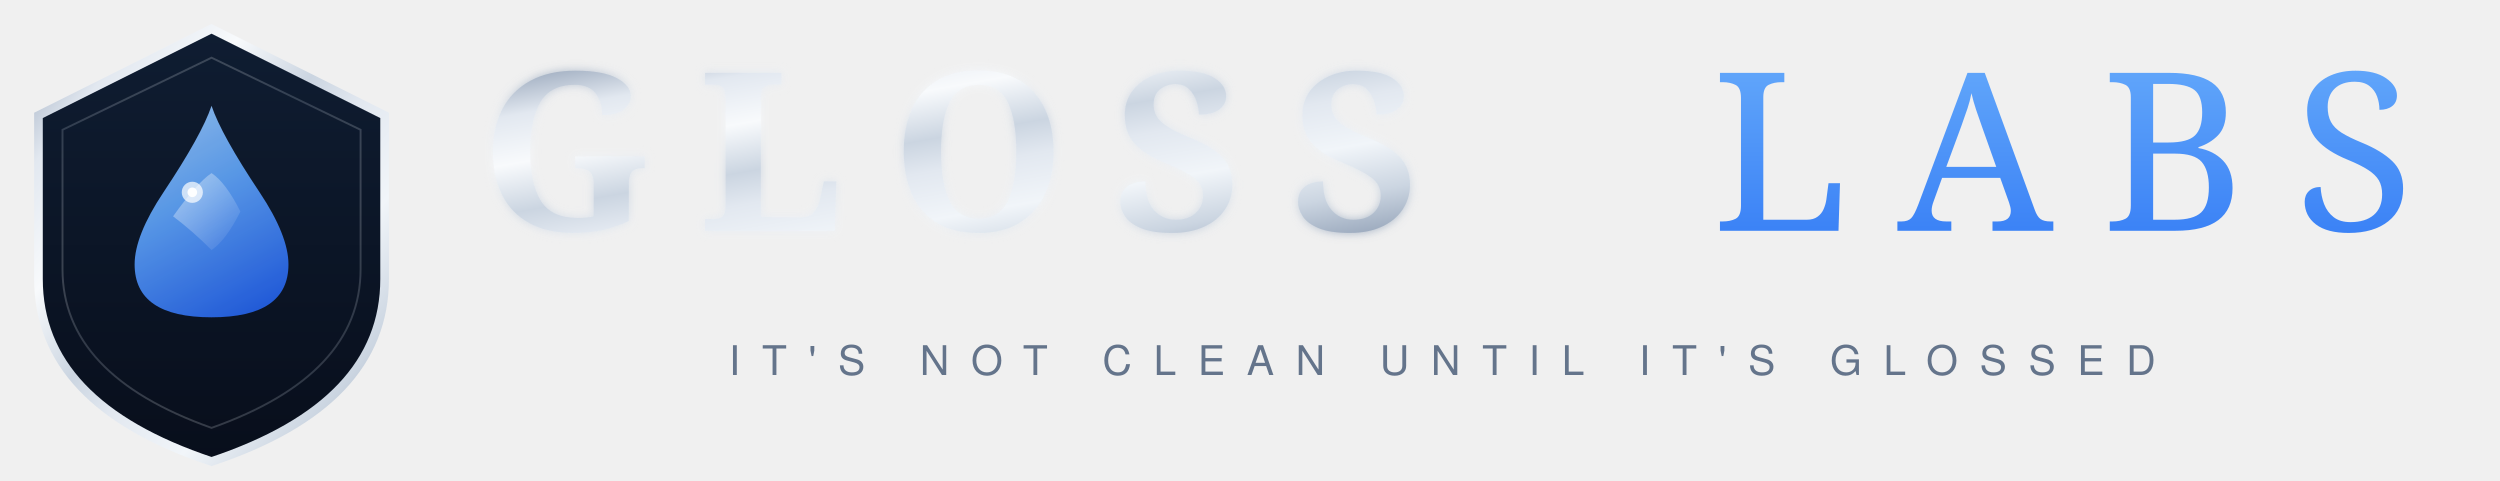
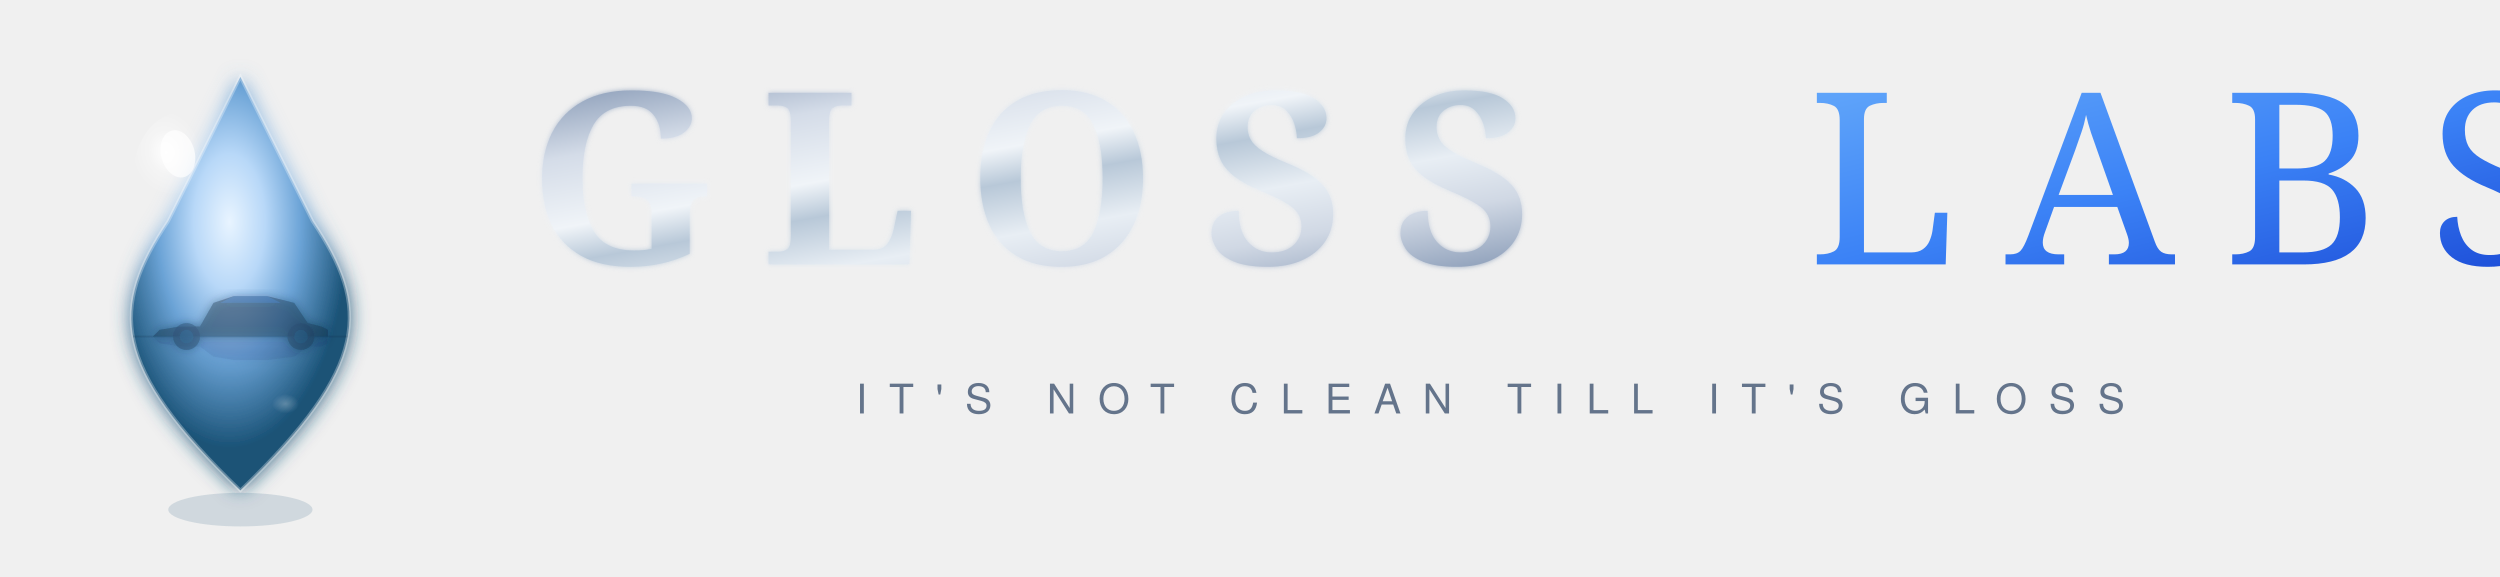
- <svg xmlns="http://www.w3.org/2000/svg" viewBox="0 0 520 100" width="520" height="100">
+ <svg xmlns="http://www.w3.org/2000/svg" viewBox="0 0 520 120" width="520" height="120">
  <defs>
+     <radialGradient id="dropBg" cx="45%" cy="35%" r="55%">
+       <stop offset="0%" stop-color="#E8F4FF" />
+       <stop offset="30%" stop-color="#B8D8F8" />
+       <stop offset="60%" stop-color="#6BA3D6" />
+       <stop offset="100%" stop-color="#1A5276" />
+     </radialGradient>
+     <radialGradient id="highlight" cx="35%" cy="25%" r="30%">
+       <stop offset="0%" stop-color="white" stop-opacity="0.95" />
+       <stop offset="50%" stop-color="white" stop-opacity="0.3" />
+       <stop offset="100%" stop-color="white" stop-opacity="0" />
+     </radialGradient>
+     <radialGradient id="highlight2" cx="60%" cy="70%" r="20%">
+       <stop offset="0%" stop-color="white" stop-opacity="0.25" />
+       <stop offset="100%" stop-color="white" stop-opacity="0" />
+     </radialGradient>
+     <linearGradient id="carGrad" x1="0%" y1="0%" x2="0%" y2="100%">
+       <stop offset="0%" stop-color="#0A2540" stop-opacity="0.7" />
+       <stop offset="100%" stop-color="#1A5276" stop-opacity="0.3" />
+     </linearGradient>
    <linearGradient id="chrome" x1="0%" y1="0%" x2="100%" y2="100%">
-       <stop offset="0%" stop-color="#94A3B8" />
-       <stop offset="15%" stop-color="#E2E8F0" />
-       <stop offset="30%" stop-color="#F8FAFC" />
-       <stop offset="45%" stop-color="#CBD5E1" />
-       <stop offset="55%" stop-color="#E2E8F0" />
-       <stop offset="70%" stop-color="#F1F5F9" />
-       <stop offset="85%" stop-color="#CBD5E1" />
-       <stop offset="100%" stop-color="#94A3B8" />
+       <stop offset="0%" stop-color="#8B9DB8" />
+       <stop offset="20%" stop-color="#D4DCE8" />
+       <stop offset="40%" stop-color="#F0F4F8" />
+       <stop offset="50%" stop-color="#B8C8D8" />
+       <stop offset="65%" stop-color="#E8EEF4" />
+       <stop offset="80%" stop-color="#D0D8E4" />
+       <stop offset="100%" stop-color="#8B9DB8" />
    </linearGradient>
-     <linearGradient id="blueAccent" x1="0%" y1="0%" x2="0%" y2="100%">
+     <linearGradient id="accentBlue" x1="0%" y1="0%" x2="100%" y2="100%">
      <stop offset="0%" stop-color="#60A5FA" />
-       <stop offset="100%" stop-color="#3B82F6" />
-     </linearGradient>
-     <linearGradient id="droplet" x1="30%" y1="0%" x2="70%" y2="100%">
-       <stop offset="0%" stop-color="#93C5FD" />
-       <stop offset="40%" stop-color="#60A5FA" />
-       <stop offset="100%" stop-color="#2563EB" />
-     </linearGradient>
-     <linearGradient id="shine" x1="0%" y1="0%" x2="100%" y2="100%">
-       <stop offset="0%" stop-color="white" stop-opacity="0.9" />
-       <stop offset="100%" stop-color="white" stop-opacity="0" />
-     </linearGradient>
-     <linearGradient id="shieldFill" x1="50%" y1="0%" x2="50%" y2="100%">
-       <stop offset="0%" stop-color="#0F1D32" />
-       <stop offset="100%" stop-color="#080E1B" />
+       <stop offset="50%" stop-color="#3B82F6" />
+       <stop offset="100%" stop-color="#1D4ED8" />
    </linearGradient>
    <linearGradient id="lineGrad" x1="0%" y1="0%" x2="100%" y2="0%">
      <stop offset="0%" stop-color="#3B82F6" stop-opacity="0" />
-       <stop offset="15%" stop-color="#3B82F6" stop-opacity="0.6" />
+       <stop offset="15%" stop-color="#3B82F6" stop-opacity="0.5" />
      <stop offset="50%" stop-color="#60A5FA" />
-       <stop offset="85%" stop-color="#3B82F6" stop-opacity="0.6" />
+       <stop offset="85%" stop-color="#3B82F6" stop-opacity="0.5" />
      <stop offset="100%" stop-color="#3B82F6" stop-opacity="0" />
    </linearGradient>
-     <filter id="glow">
-       <feGaussianBlur stdDeviation="1" result="blur" />
+     <filter id="dropShadow">
+       <feGaussianBlur stdDeviation="2" result="blur" />
+       <feComposite in="SourceGraphic" in2="blur" operator="over" />
+     </filter>
+     <filter id="innerDepth">
+       <feGaussianBlur stdDeviation="1.5" result="blur" />
      <feMerge>
        <feMergeNode in="blur" />
        <feMergeNode in="SourceGraphic" />
      </feMerge>
    </filter>
+     <filter id="textGlow">
+       <feGaussianBlur stdDeviation="0.5" result="blur" />
+       <feMerge>
+         <feMergeNode in="blur" />
+         <feMergeNode in="SourceGraphic" />
+       </feMerge>
+     </filter>
+     <clipPath id="dropClip">
+       <path d="M50,8 Q50,8 35,38 C23,56 23,68 50,94 C77,68 77,56 65,38 Q50,8 50,8 Z" />
+     </clipPath>
  </defs>
-   <g transform="translate(44, 50)">
-     <path d="M0,-44 L36,-26 L36,8 Q36,34 0,46 Q-36,34 -36,8 L-36,-26 Z" fill="url(#shieldFill)" stroke="url(#chrome)" stroke-width="1.8" />
-     <path d="M0,-38 L31,-23 L31,6 Q31,28 0,39 Q-31,28 -31,6 L-31,-23 Z" fill="none" stroke="url(#chrome)" stroke-width="0.4" opacity="0.2" />
-     <g transform="translate(0, -6)">
-       <path d="M0,-22 Q-2,-16 -10,-4 Q-16,5 -16,11 Q-16,22 0,22 Q16,22 16,11 Q16,5 10,-4 Q2,-16 0,-22 Z" fill="url(#droplet)" opacity="0.9" />
-       <path d="M-8,1 Q-3,-6 0,-8 Q3,-6 6,0 Q3,6 0,8 Q-4,4 -8,1 Z" fill="url(#shine)" opacity="0.5" />
-       <circle cx="-4" cy="-4" r="2.2" fill="white" opacity="0.7" />
-       <circle cx="-4" cy="-4" r="1" fill="white" opacity="0.95" />
+   <g transform="translate(0, 8)">
+     <ellipse cx="50" cy="98" rx="15" ry="3.5" fill="#1A5276" opacity="0.15" />
+     <path d="M50,8 Q50,8 35,38 C23,56 23,68 50,94 C77,68 77,56 65,38 Q50,8 50,8 Z" fill="url(#dropBg)" filter="url(#dropShadow)" />
+     <path d="M50,8 Q50,8 35,38 C23,56 23,68 50,94 C77,68 77,56 65,38 Q50,8 50,8 Z" fill="none" stroke="white" stroke-width="0.7" opacity="0.3" />
+     <g clip-path="url(#dropClip)" opacity="0.55">
+       <line x1="25" y1="62" x2="75" y2="62" stroke="#0A2540" stroke-width="0.4" opacity="0.3" />
+       <g transform="translate(50, 62) scale(0.7)" filter="url(#innerDepth)">
+         <path d="M-26,0 L-24,-2 L-18,-3 L-12,-3 L-8,-10 L-2,-12 L8,-12 L16,-10 L20,-4 L24,-3 L26,-2 L26,0 Z" fill="#0A2540" opacity="0.7" />
+         <path d="M-6,-10 L-2,-12 L8,-12 L12,-10 Z" fill="#3B82F6" opacity="0.3" />
+         <circle cx="-16" cy="0" r="4" fill="#0A2540" opacity="0.6" />
+         <circle cx="-16" cy="0" r="2" fill="#1A5276" opacity="0.4" />
+         <circle cx="18" cy="0" r="4" fill="#0A2540" opacity="0.6" />
+         <circle cx="18" cy="0" r="2" fill="#1A5276" opacity="0.4" />
+         <path d="M-26,0 L-24,2 L-18,3 L-12,3 L-8,6 L-2,7 L8,7 L16,6 L20,3 L24,3 L26,2 L26,0 Z" fill="#0A2540" opacity="0.12" />
+       </g>
    </g>
+     <ellipse cx="40" cy="30" rx="12" ry="15" fill="url(#highlight)" transform="rotate(-15, 40, 30)" />
+     <ellipse cx="37" cy="24" rx="3.5" ry="5" fill="white" opacity="0.7" transform="rotate(-15, 37, 24)" />
+     <ellipse cx="58" cy="74" rx="7" ry="5" fill="url(#highlight2)" />
  </g>
-   <text x="100" y="48" fill="url(#chrome)" font-family="'Bodoni Moda', 'Didot', 'Playfair Display', Georgia, serif" font-size="46" font-weight="700" letter-spacing="10" filter="url(#glow)">GLOSS</text>
-   <line x1="342" y1="18" x2="342" y2="58" stroke="url(#chrome)" stroke-width="0.5" opacity="0.3" />
-   <text x="356" y="48" fill="url(#blueAccent)" font-family="'Bodoni Moda', 'Didot', 'Playfair Display', Georgia, serif" font-size="46" font-weight="400" letter-spacing="10">LABS</text>
-   <line x1="100" y1="60" x2="500" y2="60" stroke="url(#lineGrad)" stroke-width="0.6" />
-   <text x="300" y="78" fill="#64748B" text-anchor="middle" font-family="'Jost', 'Helvetica Neue', sans-serif" font-size="8.5" font-weight="300" letter-spacing="4.5">IT'S NOT CLEAN UNTIL IT'S GLOSSED</text>
+   <text x="110" y="55" fill="url(#chrome)" font-family="'Bodoni Moda', 'Didot', 'Playfair Display', Georgia, serif" font-size="50" font-weight="700" letter-spacing="10" filter="url(#textGlow)">GLOSS</text>
+   <line x1="360" y1="22" x2="360" y2="65" stroke="url(#chrome)" stroke-width="0.5" opacity="0.25" />
+   <text x="376" y="55" fill="url(#accentBlue)" font-family="'Bodoni Moda', 'Didot', 'Playfair Display', Georgia, serif" font-size="50" font-weight="400" letter-spacing="10">LABS</text>
+   <line x1="110" y1="68" x2="510" y2="68" stroke="url(#lineGrad)" stroke-width="0.6" />
+   <text x="310" y="86" fill="#64748B" text-anchor="middle" font-family="'Jost', 'Helvetica Neue', sans-serif" font-size="8.5" font-weight="300" letter-spacing="4.5">IT'S NOT CLEAN TILL IT'S GLOSS</text>
</svg>
